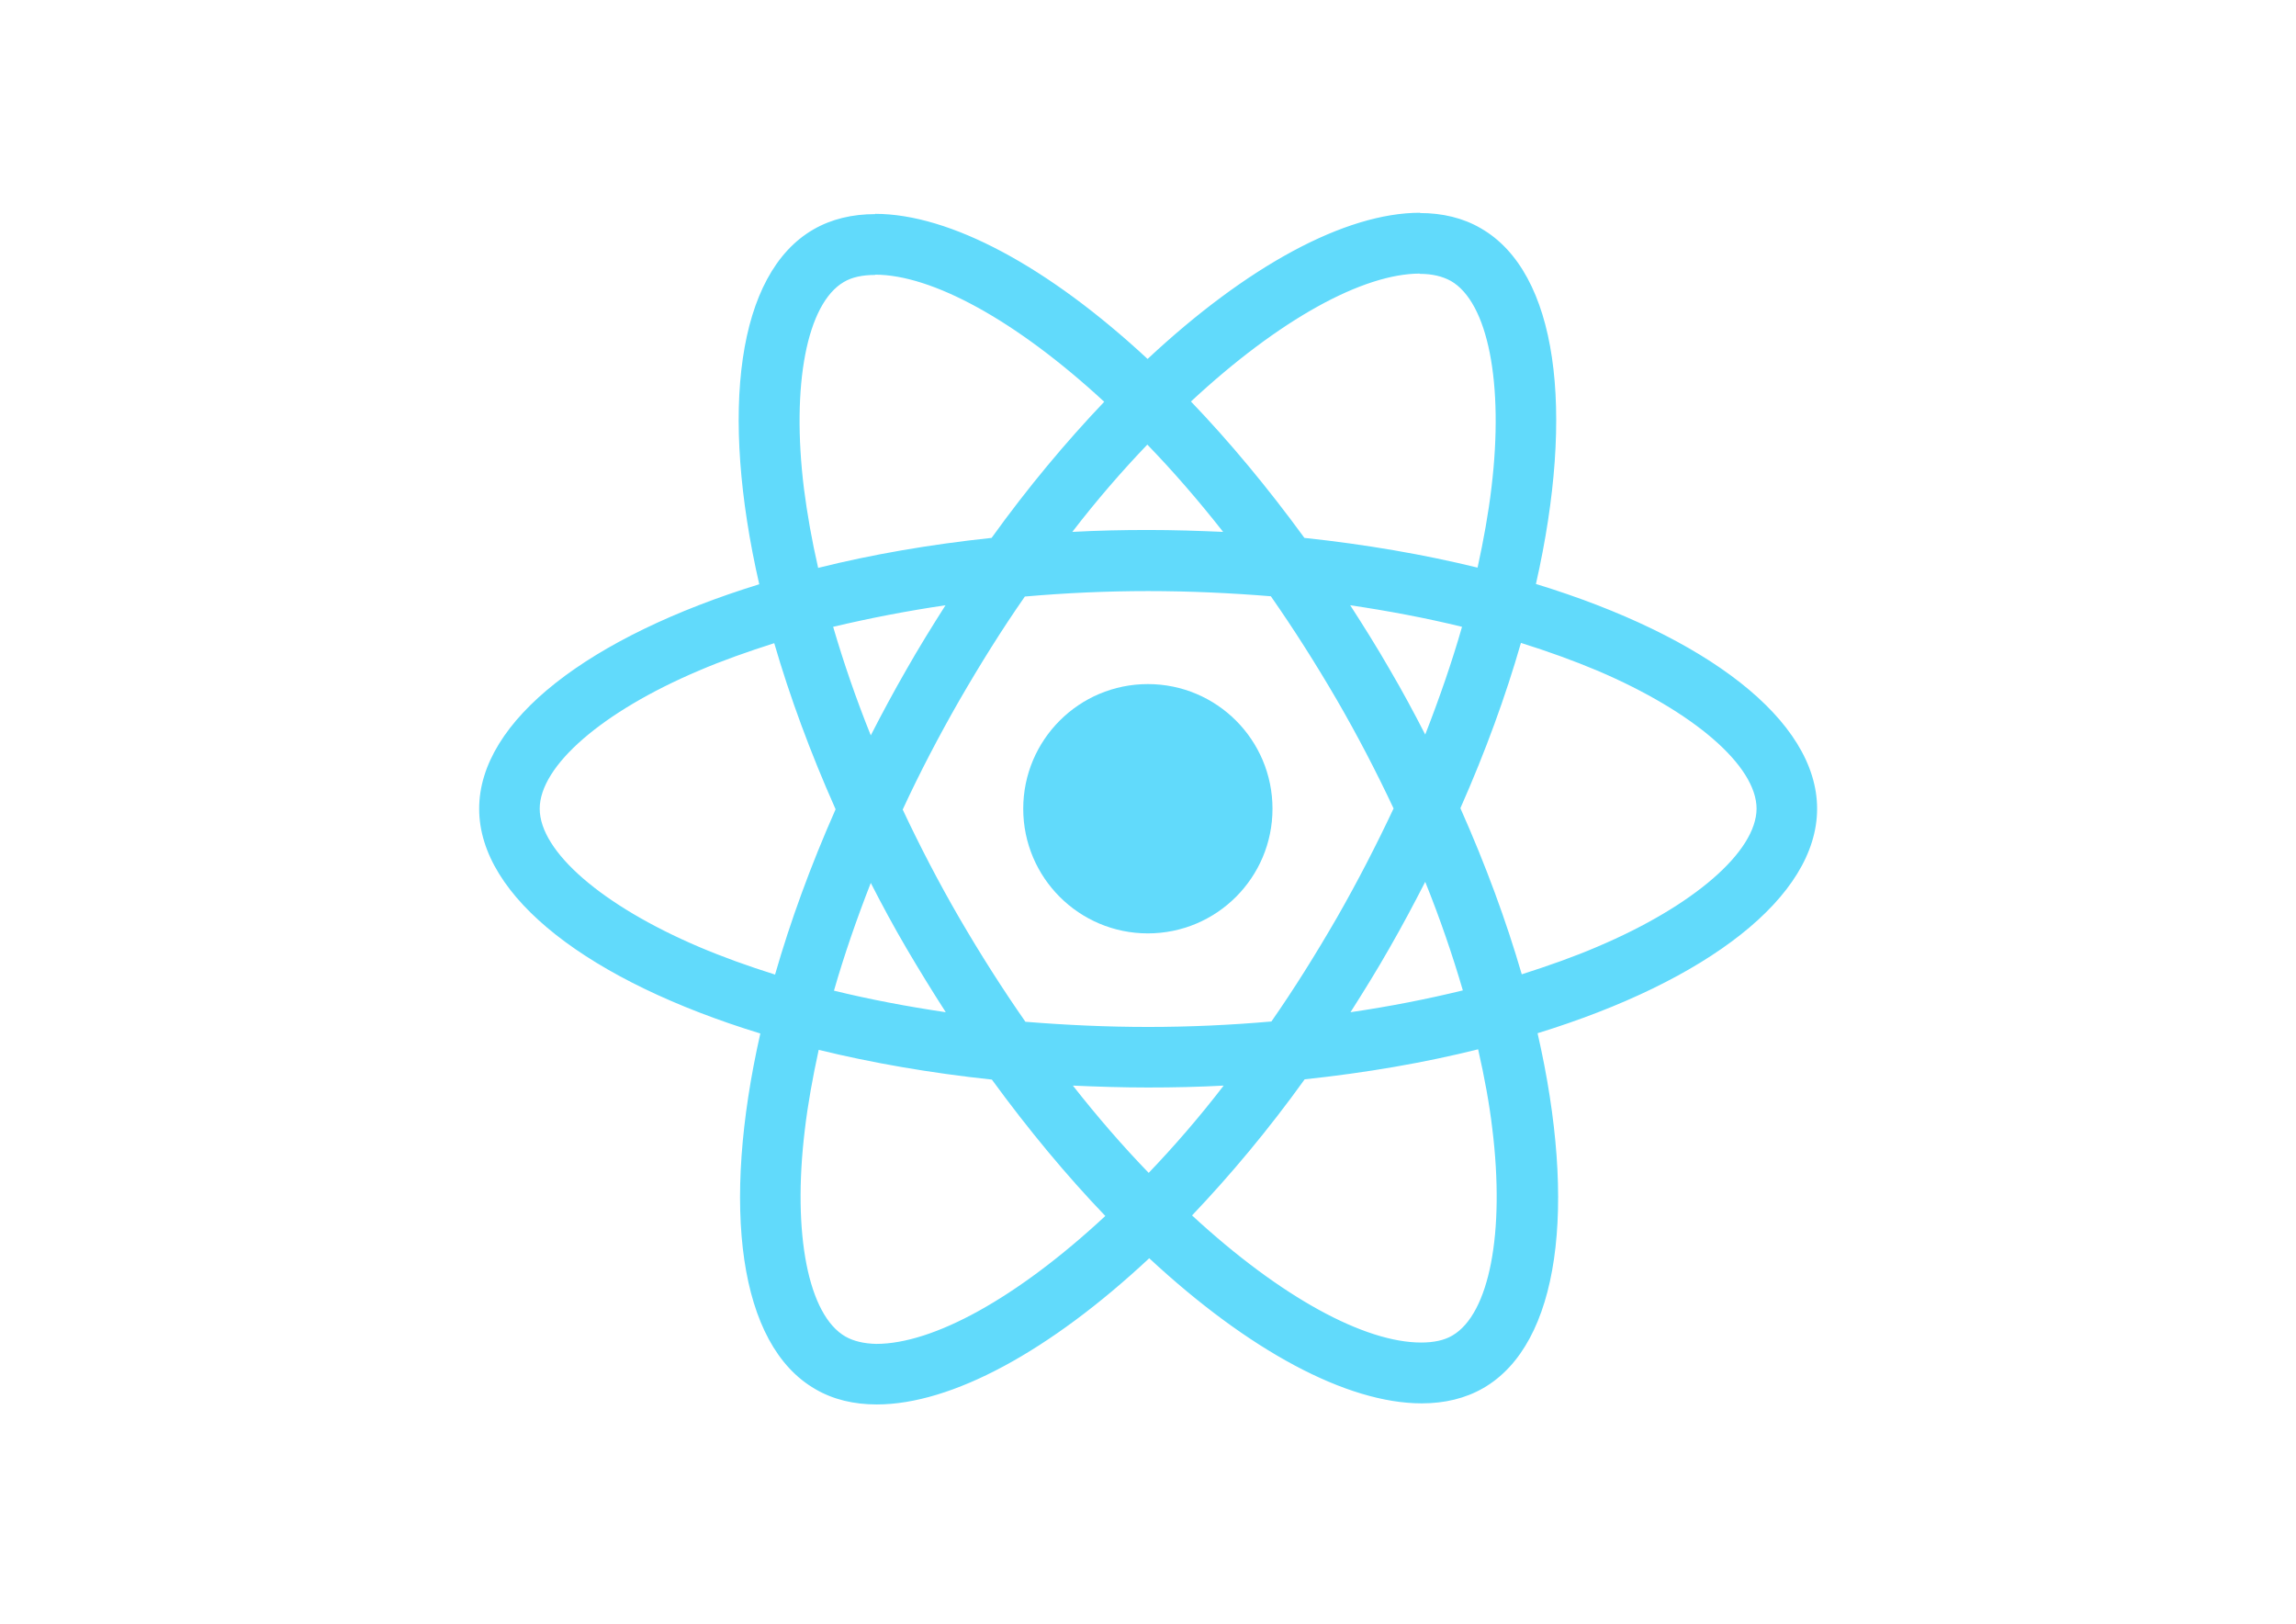
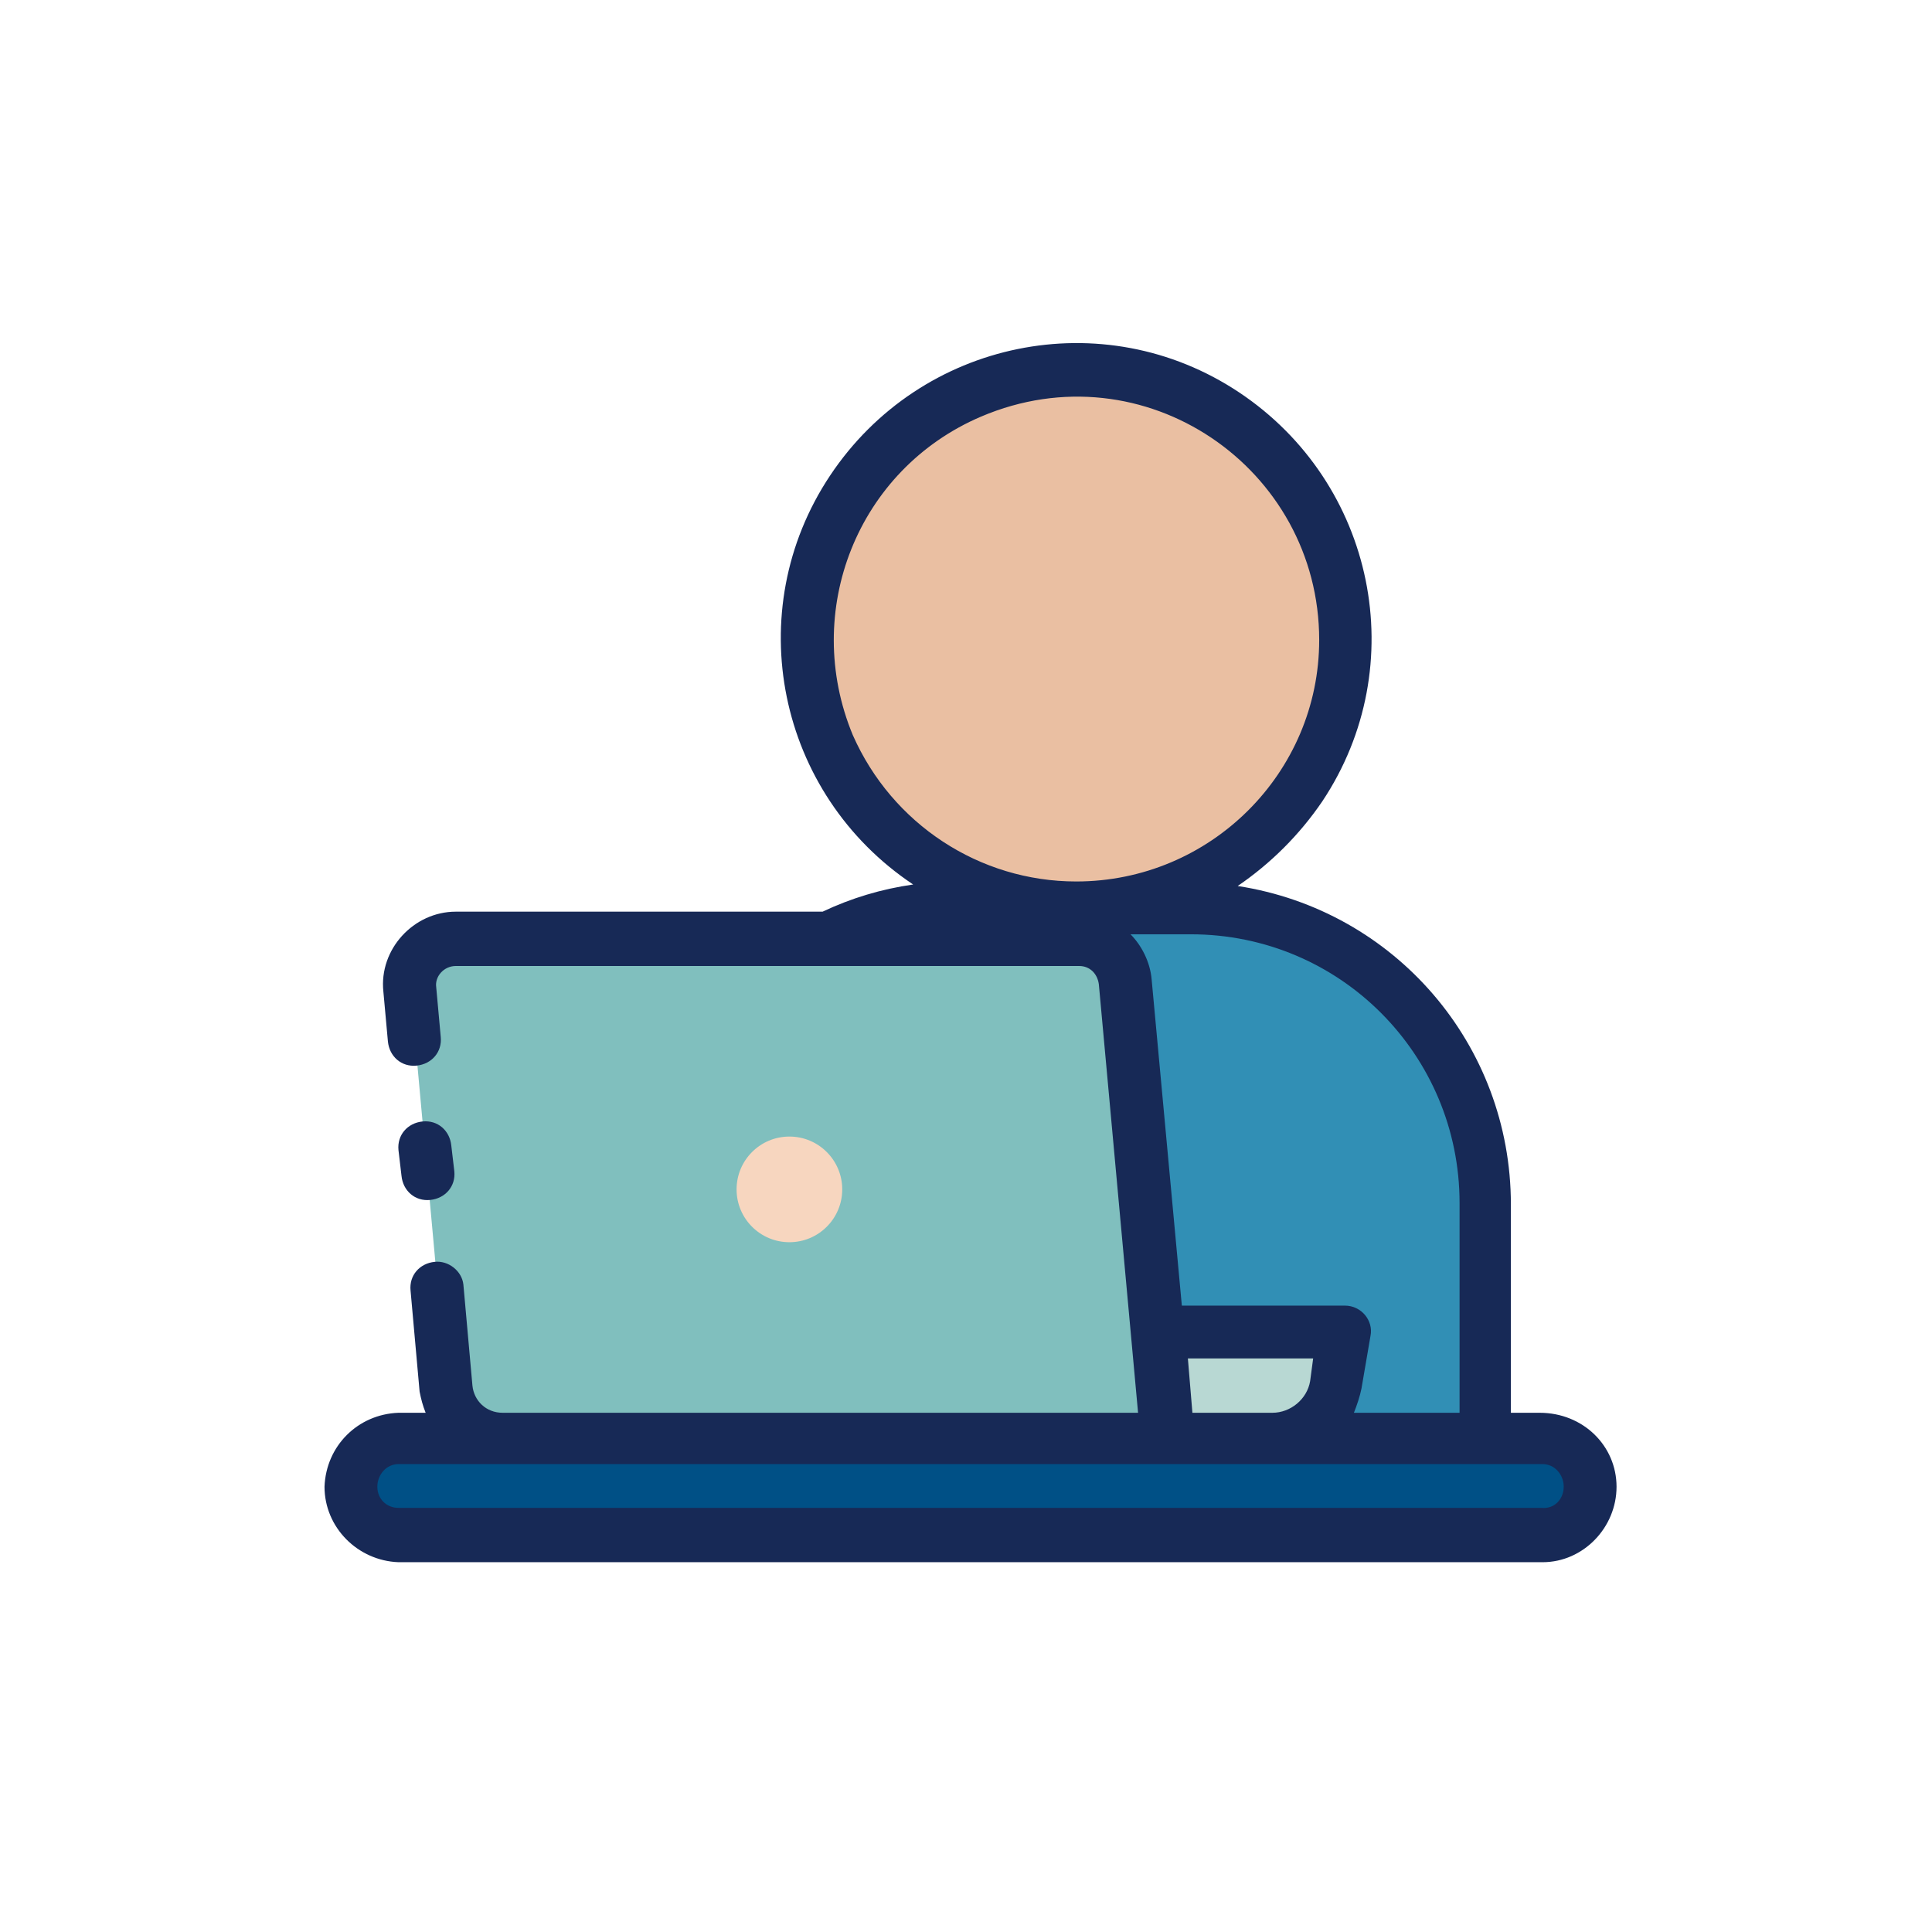
- <svg xmlns="http://www.w3.org/2000/svg" viewBox="0 0 841.9 595.3">
-   <g fill="#61DAFB">
-     <path d="M666.3 296.5c0-32.5-40.7-63.3-103.1-82.4 14.4-63.6 8-114.2-20.2-130.4-6.5-3.8-14.1-5.6-22.4-5.6v22.3c4.6 0 8.3.9 11.4 2.6 13.6 7.8 19.5 37.5 14.9 75.7-1.1 9.4-2.9 19.3-5.1 29.4-19.6-4.8-41-8.5-63.5-10.9-13.5-18.5-27.5-35.3-41.6-50 32.6-30.3 63.2-46.9 84-46.9V78c-27.5 0-63.5 19.6-99.9 53.6-36.4-33.8-72.4-53.2-99.9-53.2v22.3c20.7 0 51.4 16.5 84 46.6-14 14.7-28 31.4-41.3 49.9-22.6 2.4-44 6.1-63.6 11-2.3-10-4-19.7-5.2-29-4.7-38.2 1.1-67.9 14.6-75.8 3-1.8 6.9-2.6 11.5-2.6V78.5c-8.4 0-16 1.8-22.6 5.6-28.1 16.2-34.4 66.7-19.9 130.1-62.2 19.2-102.7 49.9-102.7 82.3 0 32.5 40.7 63.3 103.1 82.4-14.4 63.6-8 114.2 20.2 130.4 6.5 3.8 14.1 5.6 22.5 5.6 27.5 0 63.5-19.6 99.9-53.6 36.4 33.8 72.4 53.2 99.9 53.2 8.4 0 16-1.8 22.6-5.6 28.1-16.2 34.4-66.7 19.9-130.1 62-19.1 102.5-49.9 102.5-82.3zm-130.2-66.7c-3.7 12.9-8.3 26.2-13.5 39.5-4.1-8-8.4-16-13.1-24-4.6-8-9.5-15.8-14.4-23.4 14.2 2.1 27.9 4.7 41 7.9zm-45.8 106.5c-7.8 13.5-15.8 26.3-24.1 38.2-14.9 1.3-30 2-45.2 2-15.1 0-30.2-.7-45-1.9-8.3-11.9-16.4-24.6-24.2-38-7.6-13.1-14.5-26.4-20.8-39.8 6.2-13.4 13.2-26.8 20.7-39.9 7.8-13.5 15.8-26.3 24.1-38.2 14.9-1.3 30-2 45.2-2 15.1 0 30.2.7 45 1.9 8.3 11.9 16.4 24.6 24.2 38 7.6 13.1 14.5 26.4 20.8 39.8-6.3 13.4-13.2 26.8-20.7 39.9zm32.3-13c5.4 13.4 10 26.8 13.8 39.8-13.1 3.2-26.9 5.9-41.2 8 4.9-7.7 9.8-15.6 14.4-23.7 4.6-8 8.9-16.1 13-24.1zM421.2 430c-9.3-9.6-18.6-20.3-27.8-32 9 .4 18.2.7 27.5.7 9.4 0 18.7-.2 27.8-.7-9 11.7-18.3 22.4-27.5 32zm-74.4-58.9c-14.2-2.1-27.9-4.7-41-7.9 3.7-12.9 8.3-26.2 13.5-39.5 4.1 8 8.4 16 13.1 24 4.7 8 9.5 15.8 14.4 23.4zM420.7 163c9.3 9.6 18.6 20.3 27.8 32-9-.4-18.2-.7-27.5-.7-9.4 0-18.7.2-27.8.7 9-11.7 18.3-22.4 27.5-32zm-74 58.9c-4.9 7.7-9.8 15.6-14.4 23.7-4.6 8-8.9 16-13 24-5.4-13.4-10-26.8-13.8-39.8 13.1-3.1 26.9-5.8 41.2-7.9zm-90.5 125.2c-35.4-15.1-58.3-34.9-58.3-50.6 0-15.7 22.9-35.6 58.3-50.6 8.6-3.7 18-7 27.7-10.1 5.7 19.6 13.2 40 22.5 60.9-9.2 20.8-16.6 41.1-22.2 60.6-9.9-3.1-19.3-6.5-28-10.2zM310 490c-13.6-7.8-19.5-37.5-14.9-75.7 1.1-9.4 2.9-19.3 5.1-29.4 19.6 4.8 41 8.5 63.5 10.9 13.5 18.5 27.5 35.3 41.6 50-32.6 30.3-63.2 46.9-84 46.9-4.5-.1-8.3-1-11.3-2.7zm237.2-76.2c4.7 38.2-1.1 67.9-14.6 75.8-3 1.8-6.9 2.6-11.5 2.6-20.7 0-51.4-16.5-84-46.6 14-14.7 28-31.4 41.3-49.9 22.6-2.4 44-6.1 63.6-11 2.3 10.1 4.1 19.8 5.2 29.1zm38.5-66.7c-8.6 3.7-18 7-27.7 10.1-5.7-19.6-13.2-40-22.5-60.9 9.2-20.8 16.6-41.1 22.2-60.6 9.9 3.1 19.3 6.5 28.1 10.2 35.4 15.1 58.3 34.9 58.3 50.6-.1 15.7-23 35.6-58.4 50.6zM320.8 78.4z" />
-     <circle cx="420.9" cy="296.5" r="45.7" />
-     <path d="M520.5 78.1z" />
+ <svg xmlns="http://www.w3.org/2000/svg" version="1.1" id="Layer_1" x="0px" y="0px" viewBox="0 0 128 128" style="enable-background:new 0 0 128 128;" xml:space="preserve">
+   <style type="text/css">
+ 	.st0{fill:#318FB5;}
+ 	.st1{fill:#EABFA2;}
+ 	.st2{fill:#80BFBE;}
+ 	.st3{fill:#B8D8D3;}
+ 	.st4{fill:#005086;}
+ 	.st5{fill:#F7D6BF;}
+ 	.st6{fill:#172956;}
+ </style>
+   <g>
+     <g>
+       <path class="st0" d="M98.5,79.7v15.6H77.4l-2.8-30.3c-0.1-1.6-1.5-2.8-3-2.8H55c2.7-1.4,5.7-2.1,8.8-2.1h15.2    C89.7,60.2,98.5,68.9,98.5,79.7C98.5,79.7,98.5,79.7,98.5,79.7z" />
+       <ellipse class="st1" cx="71.3" cy="42.4" rx="17.8" ry="17.8" />
+       <path class="st2" d="M77.4,95.3H33.3c-1.9,0-3.5-1.5-3.7-3.4l-2.4-26.3c-0.2-1.7,1.1-3.2,2.8-3.3c0.1,0,0.2,0,0.3,0h41.3    c1.6,0,2.9,1.2,3,2.8L77.4,95.3z" />
+       <path class="st3" d="M77.4,95.3h6.9c2.1,0,3.9-1.5,4.3-3.6l0.6-3.5H76.7L77.4,95.3z" />
+       <path class="st4" d="M26.4,95.3h75.7c1.8,0,3.2,1.4,3.2,3.2v0c0,1.8-1.4,3.2-3.2,3.2H26.4c-1.8,0-3.2-1.4-3.2-3.2v0    C23.3,96.7,24.7,95.3,26.4,95.3z" />
+       <circle class="st5" cx="52.3" cy="78.8" r="3.5" />
+     </g>
+     <path class="st6" d="M26.6,77.9l-0.2-1.7c-0.1-1,0.6-1.8,1.6-1.9c1-0.1,1.8,0.6,1.9,1.6l0.2,1.7c0.1,1-0.6,1.8-1.6,1.9   C27.5,79.6,26.7,78.9,26.6,77.9z M107.1,98.5c0,2.7-2.2,5-4.9,5c0,0,0,0,0,0H26.4c-2.7-0.1-4.9-2.3-4.9-5c0.1-2.7,2.2-4.8,4.9-4.9   h1.8c-0.2-0.5-0.3-0.9-0.4-1.4l-0.6-6.7c-0.1-1,0.6-1.8,1.6-1.9c0.9-0.1,1.8,0.6,1.9,1.5c0,0.1,0.6,6.6,0.6,6.7   c0.1,1,0.9,1.8,2,1.8h42.1l-2.6-28.4c-0.1-0.7-0.6-1.2-1.3-1.2H30.2c-0.8,0-1.4,0.7-1.3,1.4l0.3,3.3c0.1,1-0.6,1.8-1.6,1.9   c0,0,0,0,0,0c-1,0.1-1.8-0.6-1.9-1.6l-0.3-3.3c-0.3-2.8,2-5.3,4.8-5.3h24.3c1.9-0.9,3.9-1.5,6-1.8c-9-6-11.5-18.1-5.5-27.1   S73.1,20,82.1,26s11.5,18.1,5.5,27.1c-1.5,2.2-3.4,4.1-5.6,5.6c10.4,1.6,18.1,10.5,18.1,21.1v13.8h1.9   C104.9,93.6,107.1,95.8,107.1,98.5z M87,90h-8.3l0.3,3.6h5.3c1.2,0,2.3-0.9,2.5-2.1L87,90z M78.9,61.9h-4c0.7,0.7,1.3,1.8,1.4,3   l2,21.6h10.8c1.1,0,1.9,1,1.7,2L90.2,92c-0.1,0.5-0.3,1.1-0.5,1.6h7V79.7C96.7,69.9,88.8,61.9,78.9,61.9z M71.3,58.4   c8.9,0,16.1-7.2,16.1-16C87.4,31,75.8,23,65,27.6c-8.2,3.5-11.9,12.9-8.5,21.1C59.1,54.6,64.9,58.4,71.3,58.4L71.3,58.4z    M103.6,98.5c0-0.8-0.6-1.5-1.4-1.5c-0.1,0-75.7,0-75.8,0c-0.8,0-1.4,0.7-1.4,1.5c0,0.8,0.6,1.4,1.4,1.4h75.7   C103,100,103.6,99.3,103.6,98.5z" />
  </g>
</svg>
